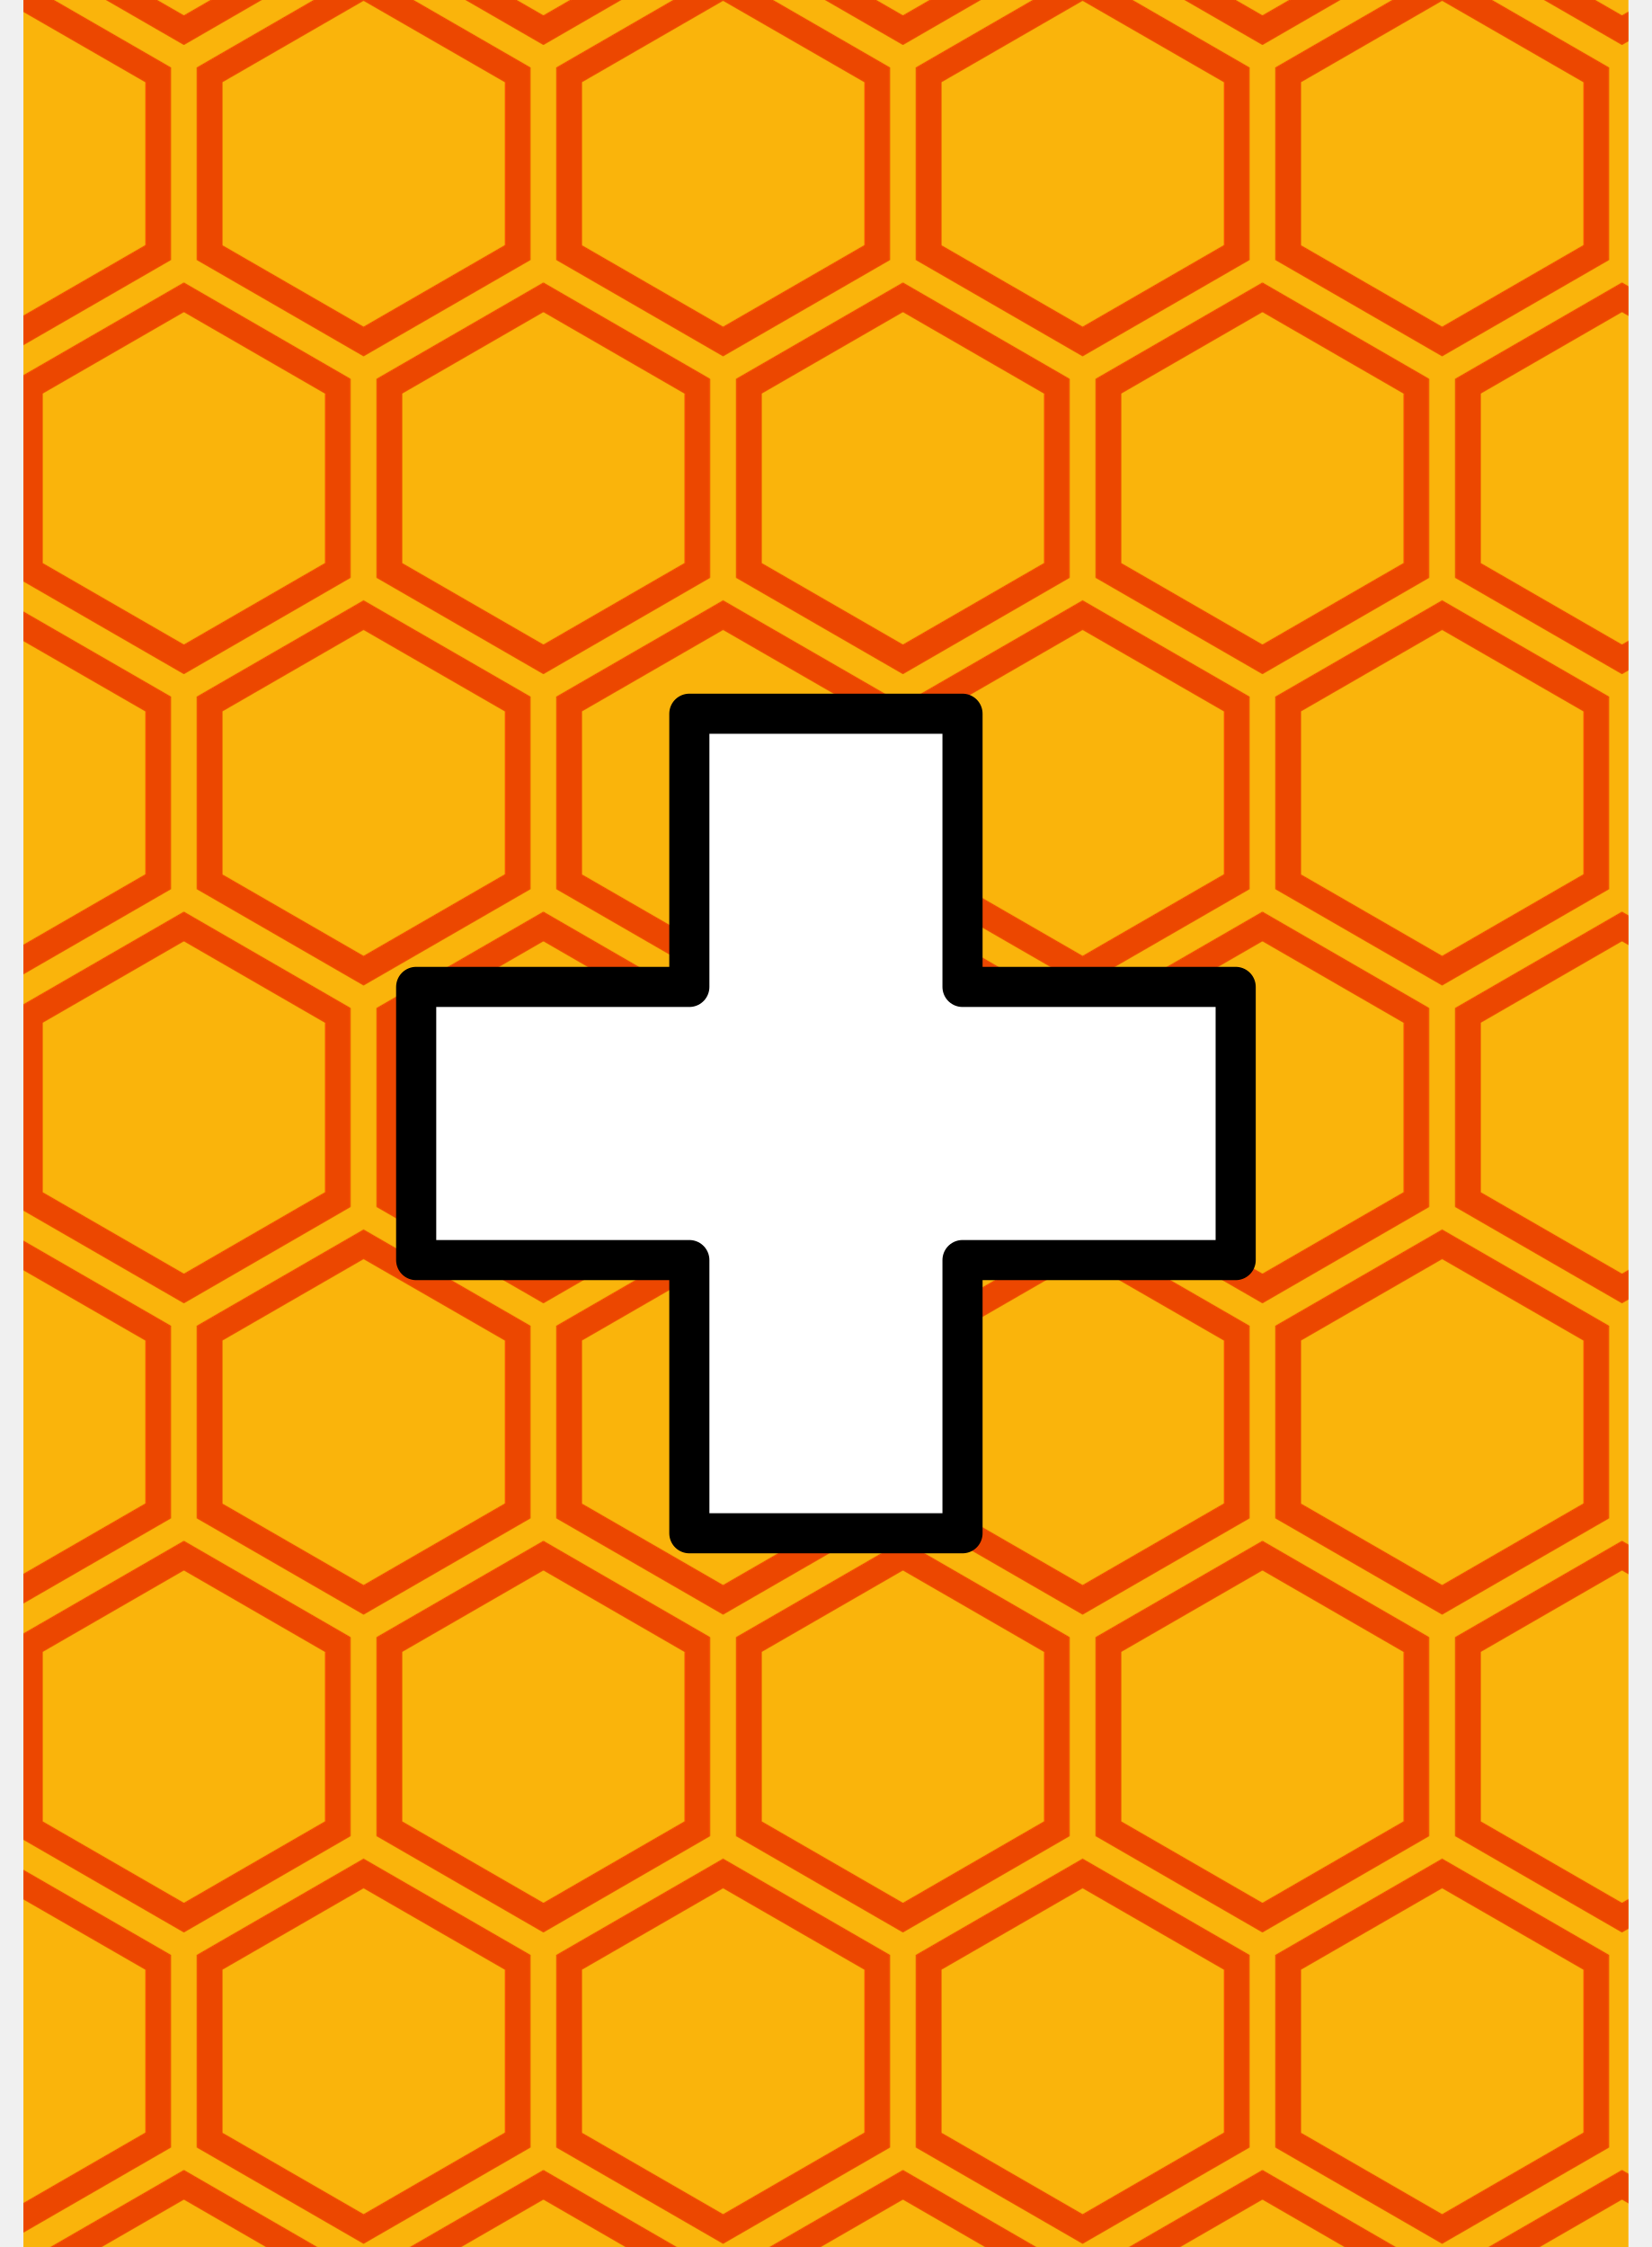
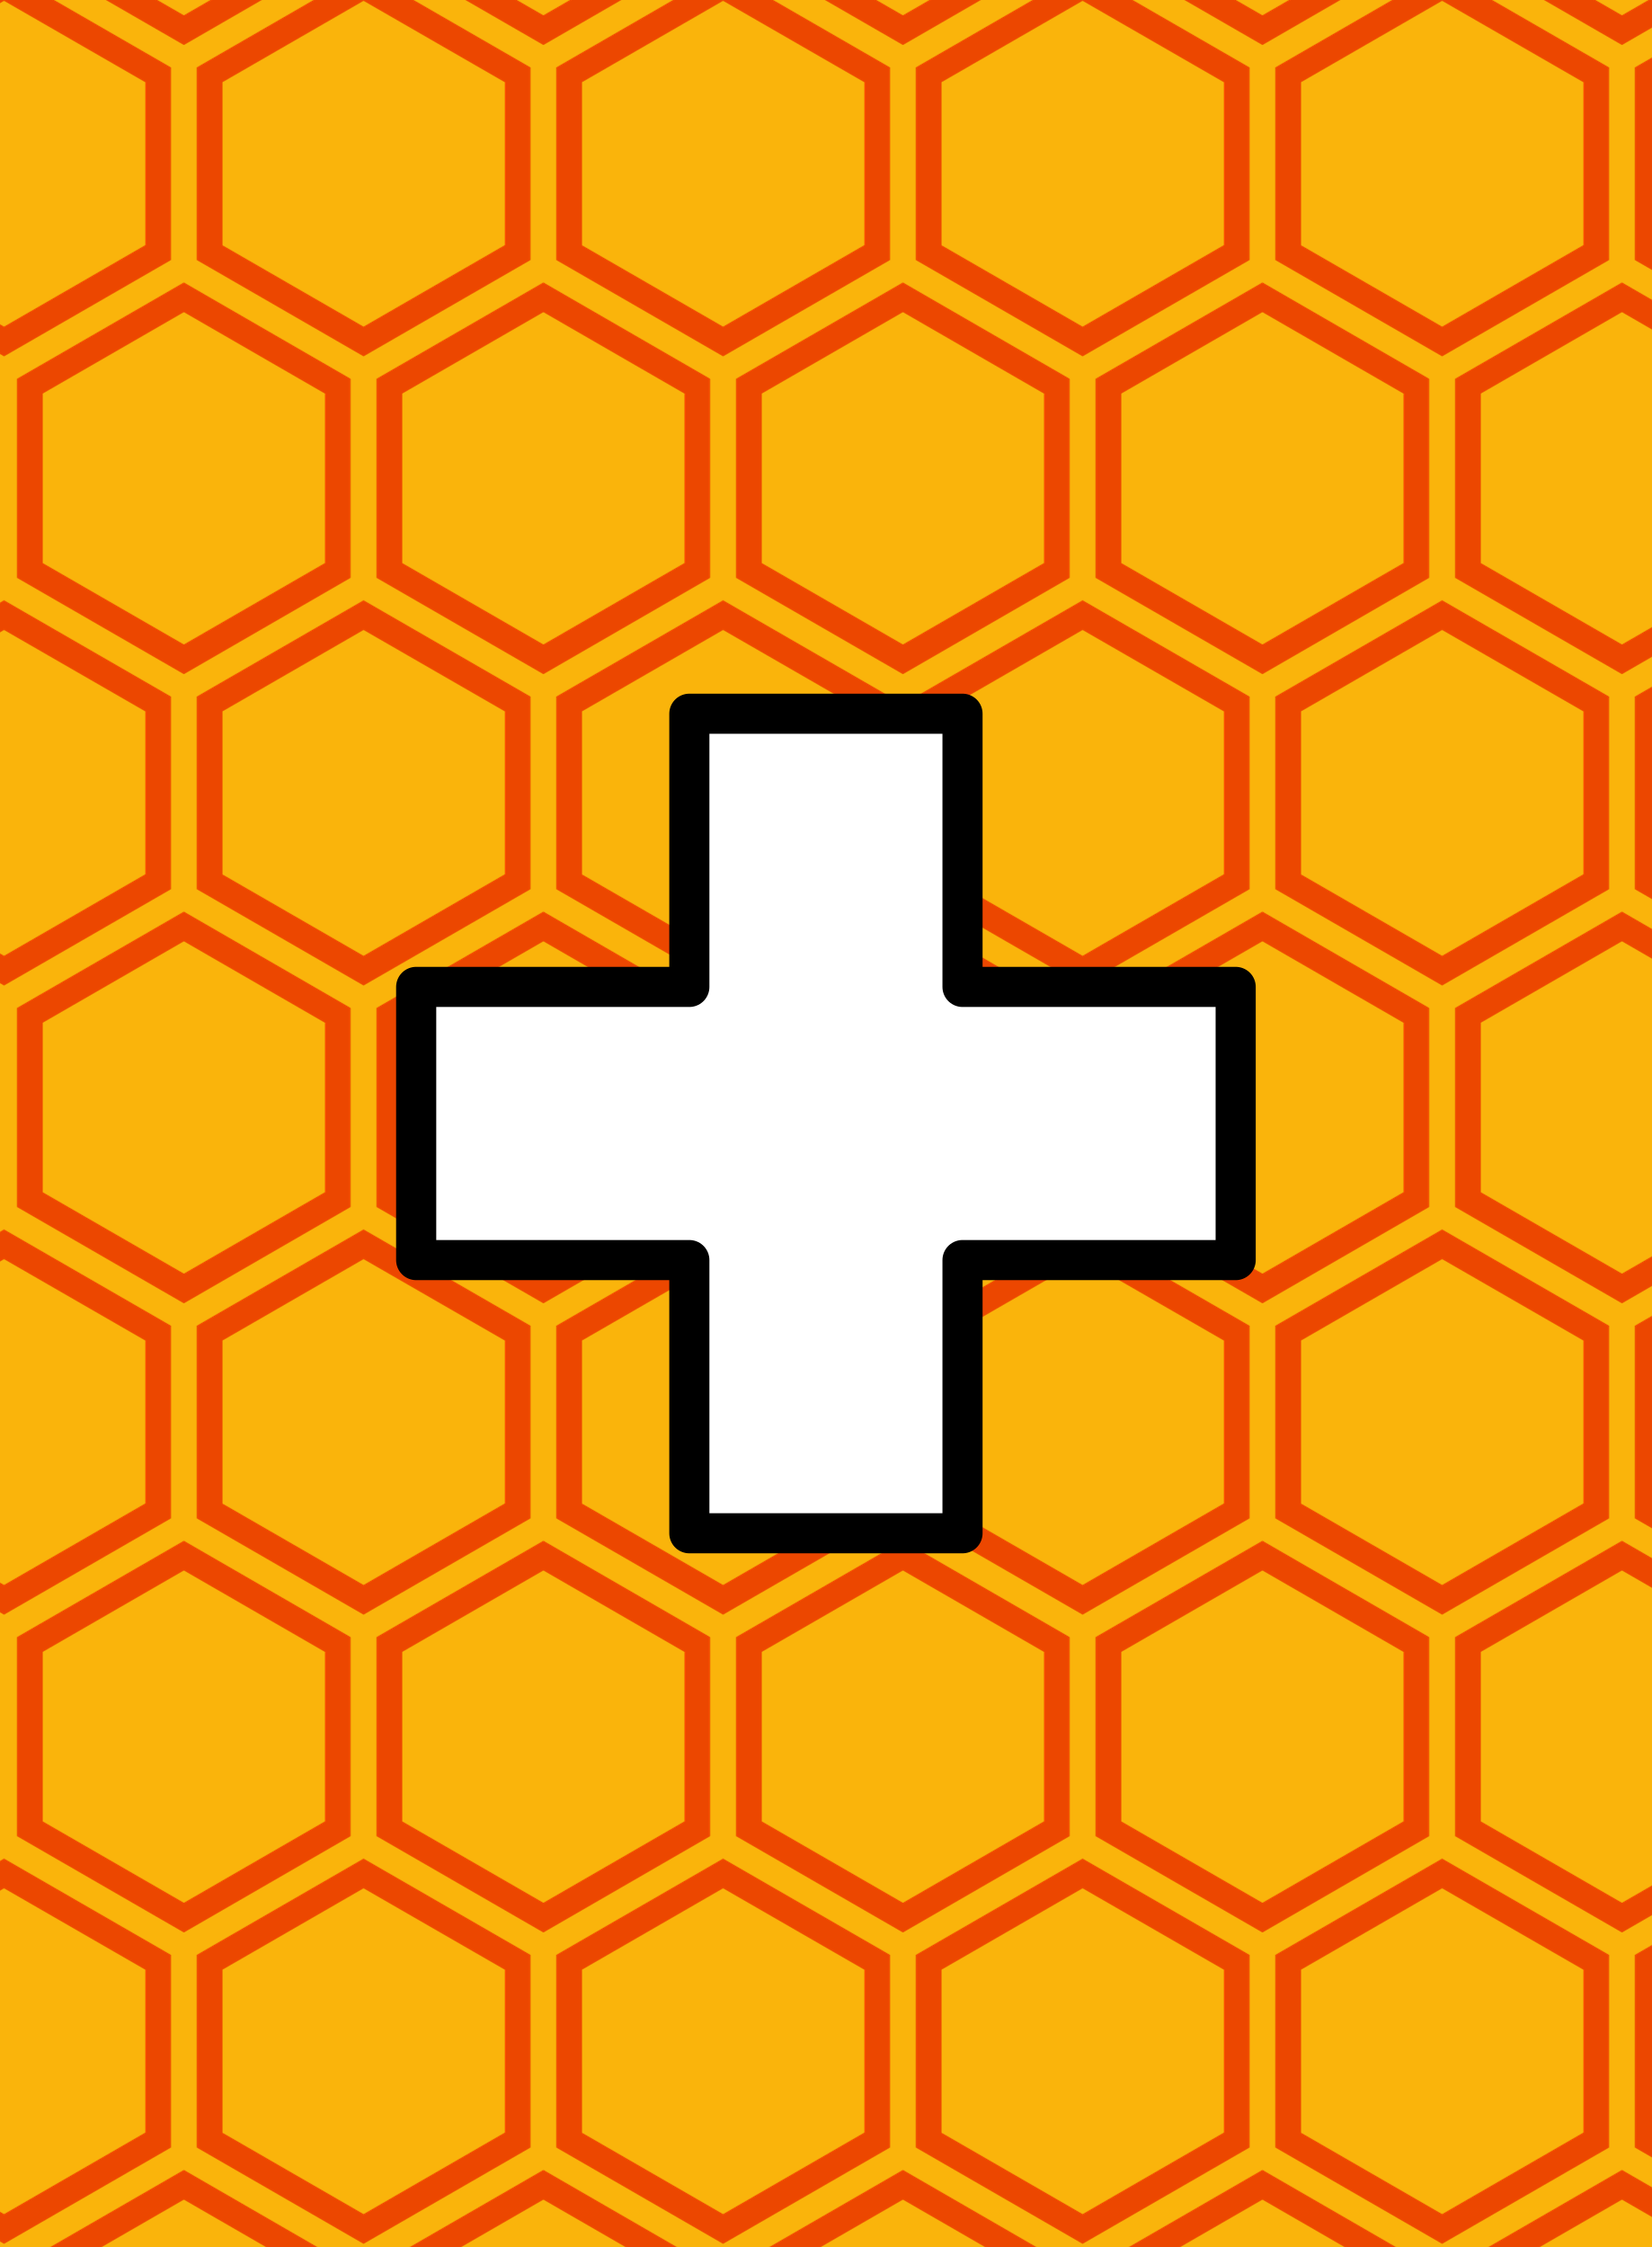
<svg xmlns="http://www.w3.org/2000/svg" width="816px" height="1110px" viewBox="-2.5 -7.5 25 35" version="1.1">
  <defs>
    <pattern id="pattern" x="0" y="0" width="28" height="49" patternUnits="userSpaceOnUse" patternTransform="scale(0.2 0.2)">
      <g fill-rule="evenodd">
        <g id="hexagons" fill="#ec4700" fill-rule="nonzero">
          <path d="M13.99 9.25l13 7.5v15l-13 7.5L1 31.75v-15l12.99-7.5zM3 17.9v12.7l10.99 6.34 11-6.35V17.9l-11-6.34L3 17.9zM0 15l12.98-7.5V0h-2v6.35L0 12.69v2.3zm0 18.5L12.98 41v8h-2v-6.85L0 35.81v-2.3zM15 0v7.5L27.99 15H28v-2.31h-.01L17 6.35V0h-2zm0 49v-8l12.99-7.5H28v2.31h-.01L17 42.15V49h-2z" />
        </g>
      </g>
    </pattern>
  </defs>
-   <rect x="-2.5" y="-7.5" width="25" height="35" stroke="none" style="fill: #fab40b" />
-   <rect x="-2.5" y="-7.5" width="25" height="35" stroke="none" stroke-width="5px" fill="url(#pattern)" />
+   <rect x="-3.5" y="-8.5" width="27" height="37" stroke="none" style="fill: #fab40b" />
+   <rect x="-3.5" y="-8.5" width="27" height="37" stroke="none" stroke-width="5px" fill="url(#pattern)" />
  <g transform="translate(-2.5,-2.5)">
    <g transform="scale(1.25,1.25)">
      <path stroke-linejoin="round" stroke-width="0.5" fill="white" stroke="black" d="M 8.298 8.298 L 8.298 4.894 L 11.702 4.894 L 11.702 8.298 L 15.106 8.298 L 15.106 11.702 L 11.702 11.702 L 11.702 15.106 L 8.298 15.106 L 8.298 11.702 L 4.894 11.702 L 4.894 8.298 Z  " />
    </g>
  </g>
</svg>
